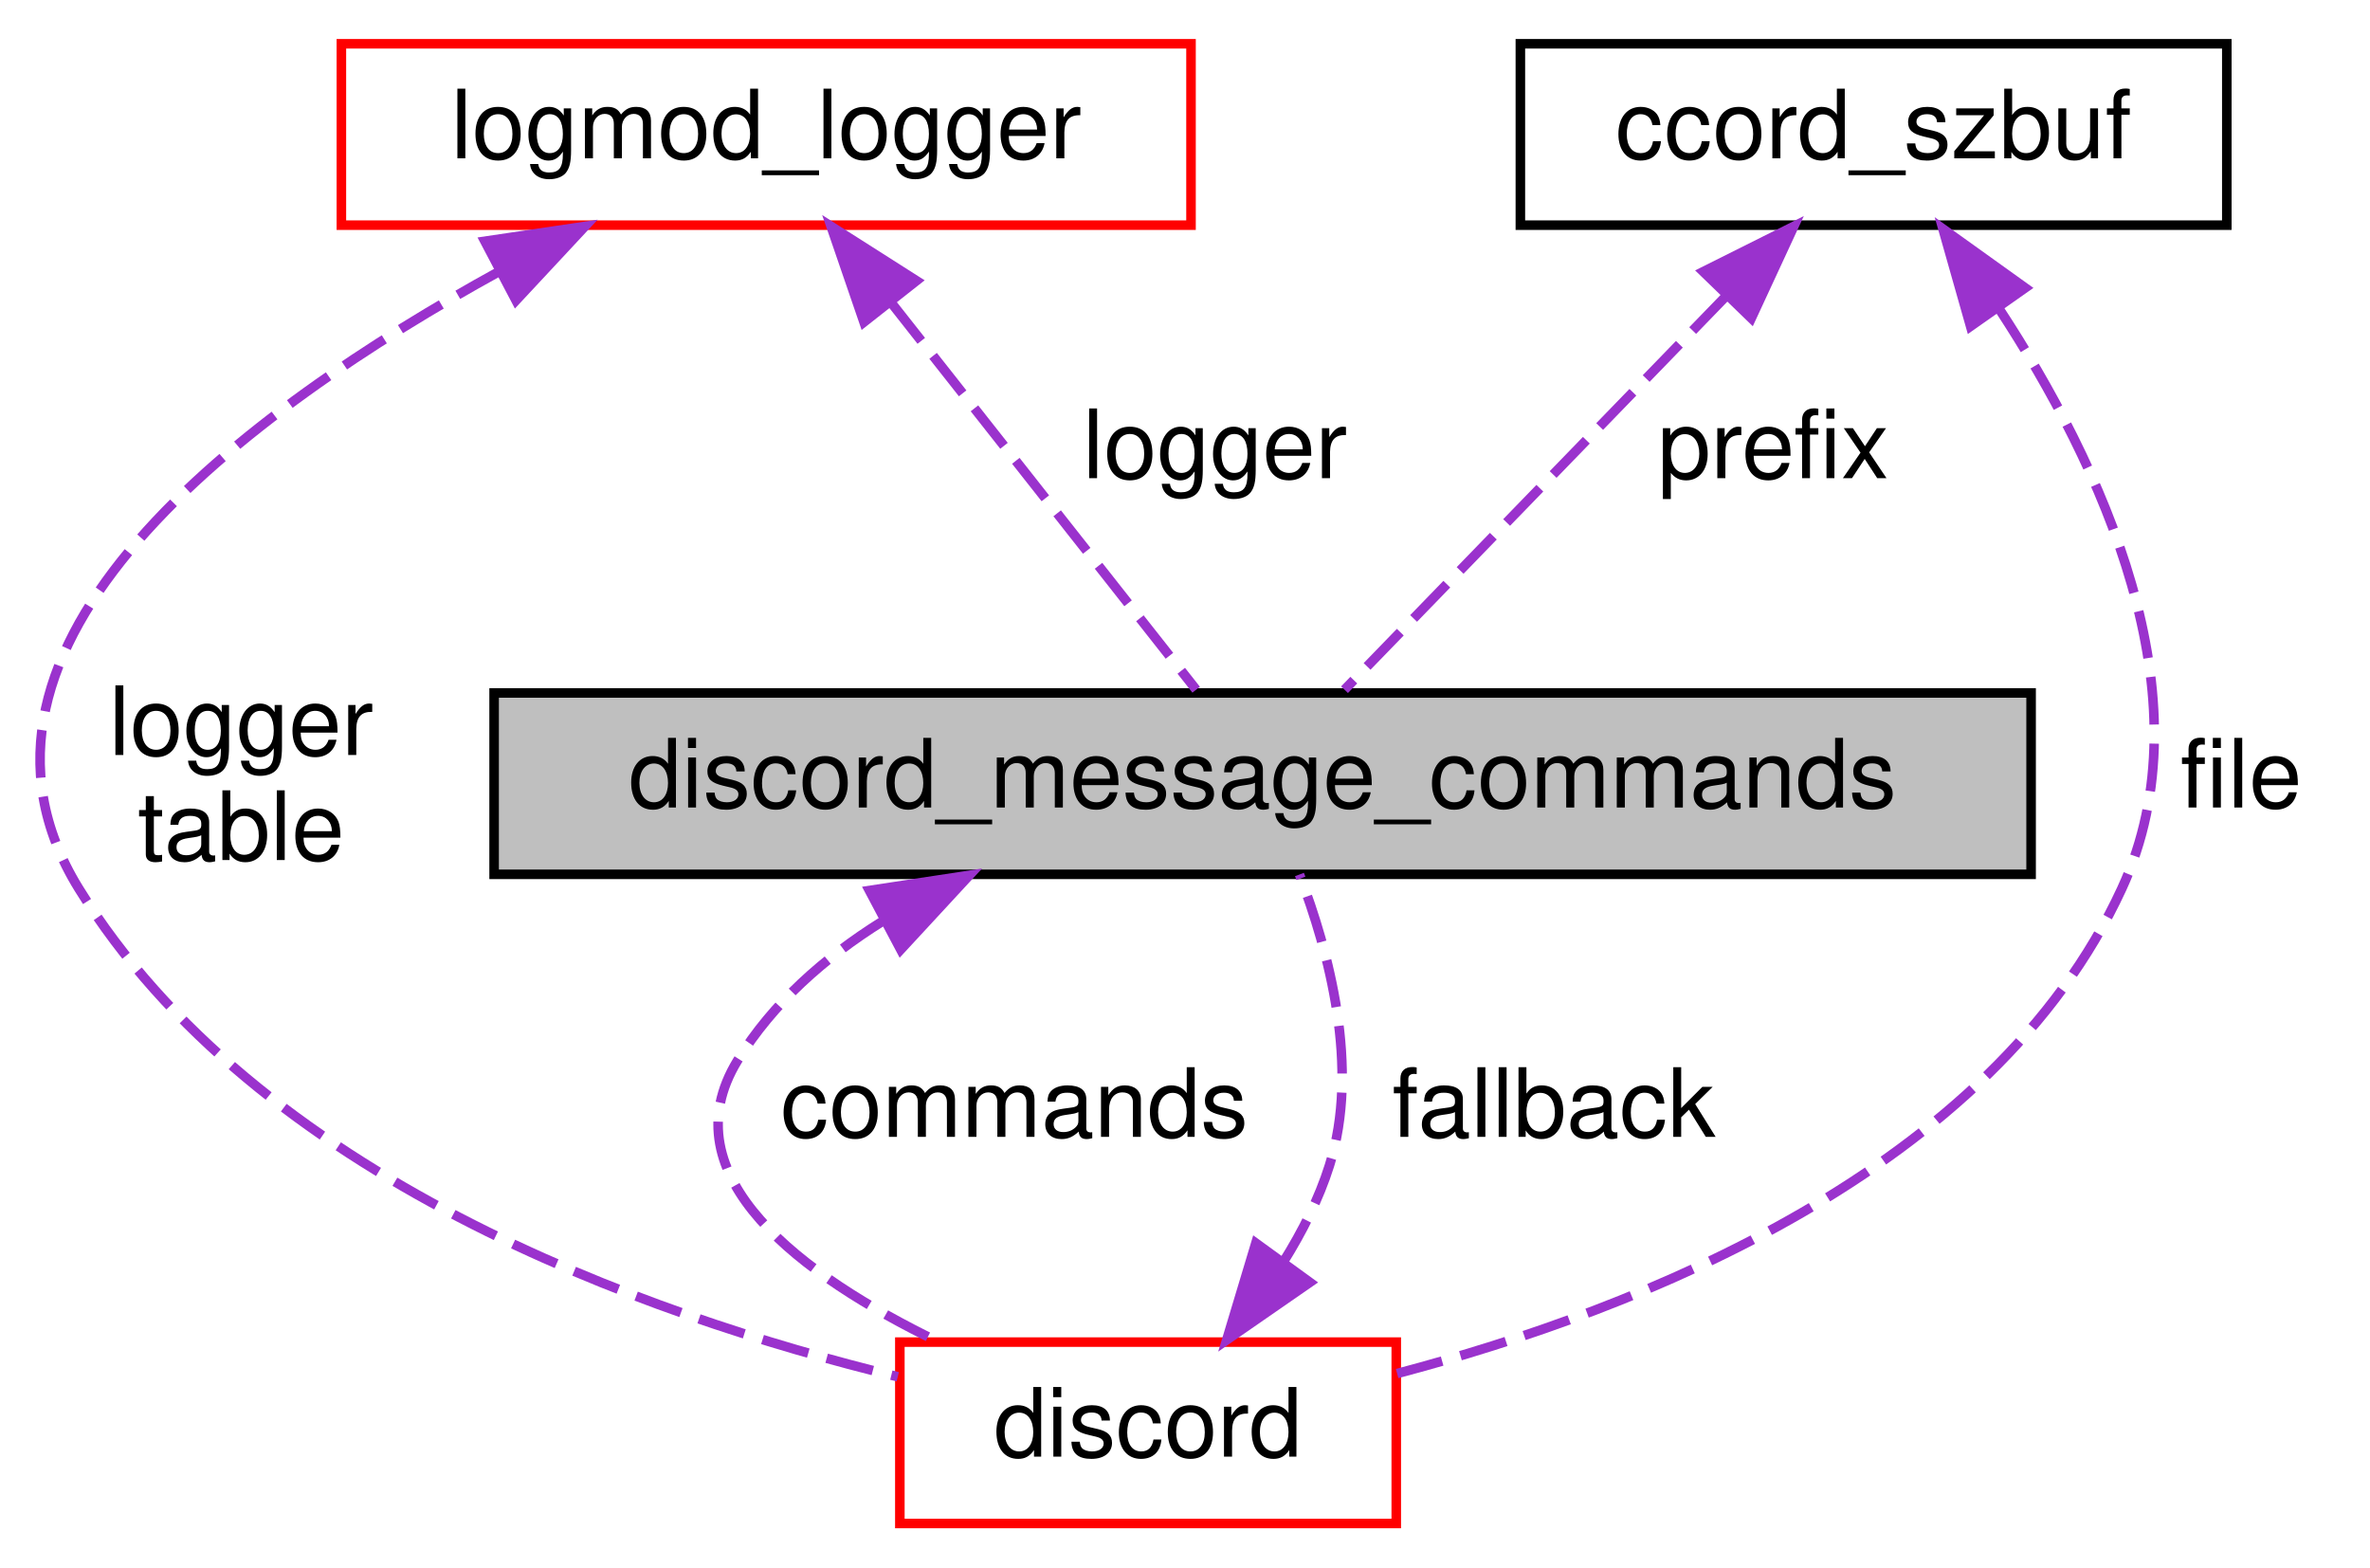
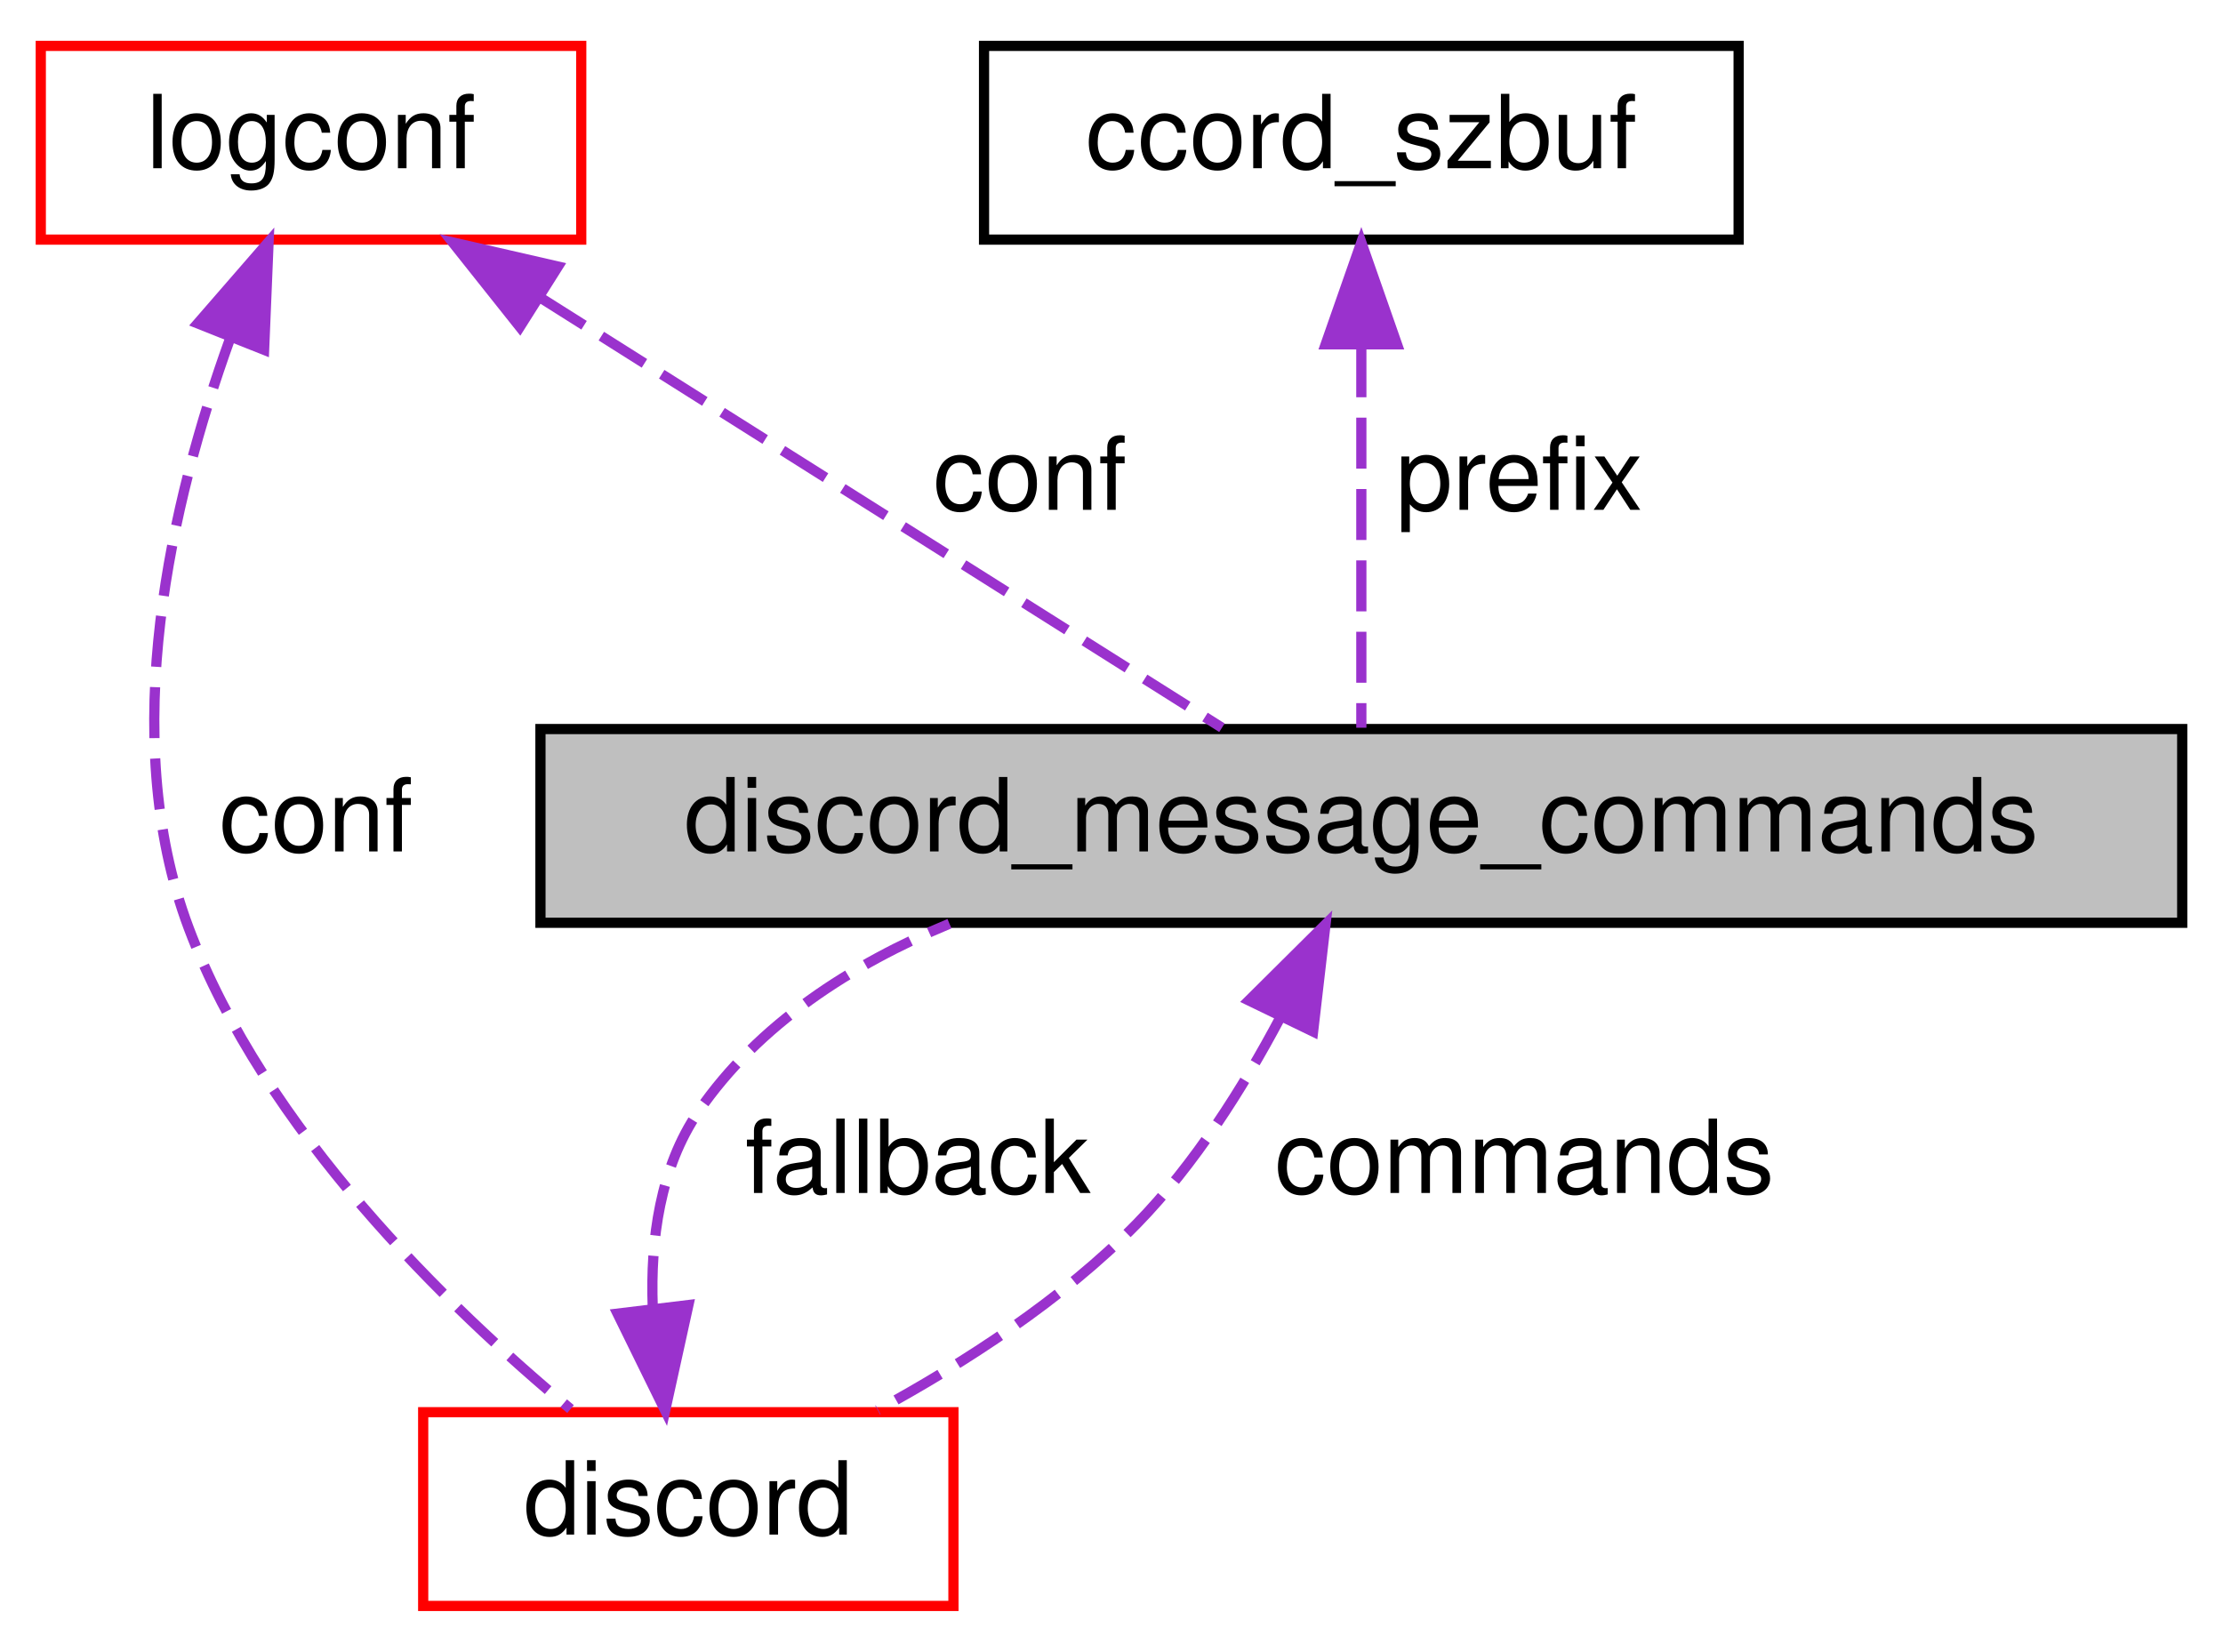
- <svg xmlns="http://www.w3.org/2000/svg" xmlns:xlink="http://www.w3.org/1999/xlink" width="248pt" height="164pt" viewBox="0.00 0.00 248.26 164.00">
-   <g id="graph0" class="graph" transform="scale(1 1) rotate(0) translate(4 160)">
+ <svg xmlns="http://www.w3.org/2000/svg" xmlns:xlink="http://www.w3.org/1999/xlink" width="218pt" height="162pt" viewBox="0.00 0.00 218.00 162.00">
+   <g id="graph0" class="graph" transform="scale(1 1) rotate(0) translate(4 158)">
    <g id="node1" class="node">
      <g id="a_node1">
        <a xlink:title="The handle for storing user's message commands.">
-           <polygon fill="#bfbfbf" stroke="black" points="47.76,-68.5 47.76,-87.5 208.76,-87.5 208.76,-68.5 47.76,-68.5" />
-           <text text-anchor="middle" x="128.26" y="-75.5" font-family="Helvetica,sans-Serif" font-size="10.00">discord_message_commands</text>
+           <polygon fill="#bfbfbf" stroke="black" points="49,-67.5 49,-86.5 210,-86.5 210,-67.5 49,-67.5" />
+           <text text-anchor="middle" x="129.5" y="-74.5" font-family="Helvetica,sans-Serif" font-size="10.00">discord_message_commands</text>
        </a>
      </g>
    </g>
    <g id="node4" class="node">
      <g id="a_node4">
        <a xlink:href="structdiscord.html" target="_top" xlink:title="The Discord client handler.">
-           <polygon fill="none" stroke="red" points="90.26,-0.5 90.26,-19.5 142.26,-19.5 142.26,-0.5 90.26,-0.5" />
-           <text text-anchor="middle" x="116.26" y="-7.5" font-family="Helvetica,sans-Serif" font-size="10.00">discord</text>
+           <polygon fill="none" stroke="red" points="37.5,-0.5 37.5,-19.5 89.5,-19.5 89.5,-0.5 37.5,-0.5" />
+           <text text-anchor="middle" x="63.5" y="-7.5" font-family="Helvetica,sans-Serif" font-size="10.00">discord</text>
        </a>
      </g>
    </g>
    <g id="edge5" class="edge">
-       <path fill="none" stroke="#9a32cd" stroke-dasharray="5,2" d="M88.41,-63.56C82.38,-59.79 76.95,-55.01 73.26,-49 65.82,-36.85 80.11,-26.42 94.17,-19.58" />
-       <polygon fill="#9a32cd" stroke="#9a32cd" points="87.07,-66.81 97.54,-68.4 90.35,-60.62 87.07,-66.81" />
-       <text text-anchor="middle" x="102.26" y="-41" font-family="Helvetica,sans-Serif" font-size="10.00"> commands</text>
+       <path fill="none" stroke="#9a32cd" stroke-dasharray="5,2" d="M121.52,-58.14C117.9,-51.32 113.15,-43.79 107.5,-38 100.24,-30.56 90.53,-24.31 82.07,-19.71" />
+       <polygon fill="#9a32cd" stroke="#9a32cd" points="118.47,-59.88 125.99,-67.35 124.77,-56.83 118.47,-59.88" />
+       <text text-anchor="middle" x="145.5" y="-41" font-family="Helvetica,sans-Serif" font-size="10.00"> commands</text>
    </g>
    <g id="node2" class="node">
      <g id="a_node2">
-         <a xlink:href="structlogmod__logger.html" target="_top" xlink:title="Immutable logger structure.">
-           <polygon fill="none" stroke="red" points="31.76,-136.5 31.76,-155.5 120.76,-155.5 120.76,-136.5 31.76,-136.5" />
-           <text text-anchor="middle" x="76.26" y="-143.5" font-family="Helvetica,sans-Serif" font-size="10.00">logmod_logger</text>
+         <a xlink:href="structlogconf.html" target="_top" xlink:title="A stackful and modularized wrapper over the popular 'log.c' facilities.">
+           <polygon fill="none" stroke="red" points="0,-134.5 0,-153.5 53,-153.5 53,-134.5 0,-134.5" />
+           <text text-anchor="middle" x="26.5" y="-141.5" font-family="Helvetica,sans-Serif" font-size="10.00">logconf</text>
        </a>
      </g>
    </g>
    <g id="edge1" class="edge">
-       <path fill="none" stroke="#9a32cd" stroke-dasharray="5,2" d="M89.41,-128.31C99.55,-115.44 113.17,-98.16 121.3,-87.84" />
-       <polygon fill="#9a32cd" stroke="#9a32cd" points="86.5,-126.35 83.06,-136.37 92,-130.68 86.5,-126.35" />
-       <text text-anchor="middle" x="123.26" y="-110" font-family="Helvetica,sans-Serif" font-size="10.00"> logger</text>
+       <path fill="none" stroke="#9a32cd" stroke-dasharray="5,2" d="M49.05,-128.77C69.44,-115.9 98.79,-97.38 115.83,-86.63" />
+       <polygon fill="#9a32cd" stroke="#9a32cd" points="46.98,-125.94 40.39,-134.23 50.72,-131.86 46.98,-125.94" />
+       <text text-anchor="middle" x="97" y="-108" font-family="Helvetica,sans-Serif" font-size="10.00"> conf</text>
    </g>
    <g id="edge4" class="edge">
-       <path fill="none" stroke="#9a32cd" stroke-dasharray="5,2" d="M48.31,-131.66C21.9,-117.13 -11.51,-92.52 4.26,-67 22.89,-36.86 63.21,-22.4 90.04,-15.87" />
-       <polygon fill="#9a32cd" stroke="#9a32cd" points="46.79,-134.82 57.27,-136.37 50.05,-128.62 46.79,-134.82" />
-       <text text-anchor="middle" x="21.26" y="-81" font-family="Helvetica,sans-Serif" font-size="10.00"> logger</text>
-       <text text-anchor="middle" x="21.26" y="-70" font-family="Helvetica,sans-Serif" font-size="10.00">table</text>
+       <path fill="none" stroke="#9a32cd" stroke-dasharray="5,2" d="M18.53,-124.7C12.86,-108.97 7.4,-85.9 14.5,-67 21.95,-47.17 39.97,-29.76 51.95,-19.81" />
+       <polygon fill="#9a32cd" stroke="#9a32cd" points="15.39,-126.28 22.34,-134.28 21.9,-123.69 15.39,-126.28" />
+       <text text-anchor="middle" x="27" y="-74.5" font-family="Helvetica,sans-Serif" font-size="10.00"> conf</text>
    </g>
    <g id="node3" class="node">
      <g id="a_node3">
        <a xlink:href="structccord__szbuf.html" target="_top" xlink:title="Generic sized buffer.">
-           <polygon fill="none" stroke="black" points="155.26,-136.5 155.26,-155.5 229.26,-155.5 229.26,-136.5 155.26,-136.5" />
-           <text text-anchor="middle" x="192.26" y="-143.5" font-family="Helvetica,sans-Serif" font-size="10.00">ccord_szbuf</text>
+           <polygon fill="none" stroke="black" points="92.5,-134.5 92.5,-153.5 166.5,-153.5 166.5,-134.5 92.5,-134.5" />
+           <text text-anchor="middle" x="129.5" y="-141.5" font-family="Helvetica,sans-Serif" font-size="10.00">ccord_szbuf</text>
        </a>
      </g>
    </g>
    <g id="edge2" class="edge">
-       <path fill="none" stroke="#9a32cd" stroke-dasharray="5,2" d="M176.79,-129.05C164.25,-116.11 147.03,-98.36 136.84,-87.84" />
-       <polygon fill="#9a32cd" stroke="#9a32cd" points="174.42,-131.63 183.9,-136.37 179.45,-126.76 174.42,-131.63" />
-       <text text-anchor="middle" x="181.76" y="-110" font-family="Helvetica,sans-Serif" font-size="10.00"> prefix</text>
-     </g>
-     <g id="edge6" class="edge">
-       <path fill="none" stroke="#9a32cd" stroke-dasharray="5,2" d="M205.44,-127.69C215.97,-111.6 227.56,-87.15 218.26,-67 204.64,-37.47 167.81,-22.93 142.35,-16.21" />
-       <polygon fill="#9a32cd" stroke="#9a32cd" points="202.42,-125.91 199.53,-136.1 208.14,-129.93 202.42,-125.91" />
-       <text text-anchor="middle" x="230.76" y="-75.5" font-family="Helvetica,sans-Serif" font-size="10.00"> file</text>
+       <path fill="none" stroke="#9a32cd" stroke-dasharray="5,2" d="M129.5,-124.04C129.5,-111.67 129.5,-96.12 129.5,-86.63" />
+       <polygon fill="#9a32cd" stroke="#9a32cd" points="126,-124.23 129.5,-134.23 133,-124.23 126,-124.23" />
+       <text text-anchor="middle" x="145" y="-108" font-family="Helvetica,sans-Serif" font-size="10.00"> prefix</text>
    </g>
    <g id="edge3" class="edge">
-       <path fill="none" stroke="#9a32cd" stroke-dasharray="5,2" d="M130.43,-27.89C132.42,-31.07 134.16,-34.51 135.26,-38 138.5,-48.23 135.19,-60.48 132.12,-68.48" />
-       <polygon fill="#9a32cd" stroke="#9a32cd" points="133.21,-25.76 124.5,-19.73 127.55,-29.87 133.21,-25.76" />
-       <text text-anchor="middle" x="158.76" y="-41" font-family="Helvetica,sans-Serif" font-size="10.00"> fallback</text>
+       <path fill="none" stroke="#9a32cd" stroke-dasharray="5,2" d="M60.01,-29.84C59.77,-36.4 60.72,-43.49 64.5,-49 70.38,-57.56 79.52,-63.42 89.11,-67.41" />
+       <polygon fill="#9a32cd" stroke="#9a32cd" points="63.51,-30.01 61.23,-19.66 56.56,-29.17 63.51,-30.01" />
+       <text text-anchor="middle" x="86" y="-41" font-family="Helvetica,sans-Serif" font-size="10.00"> fallback</text>
    </g>
  </g>
</svg>
